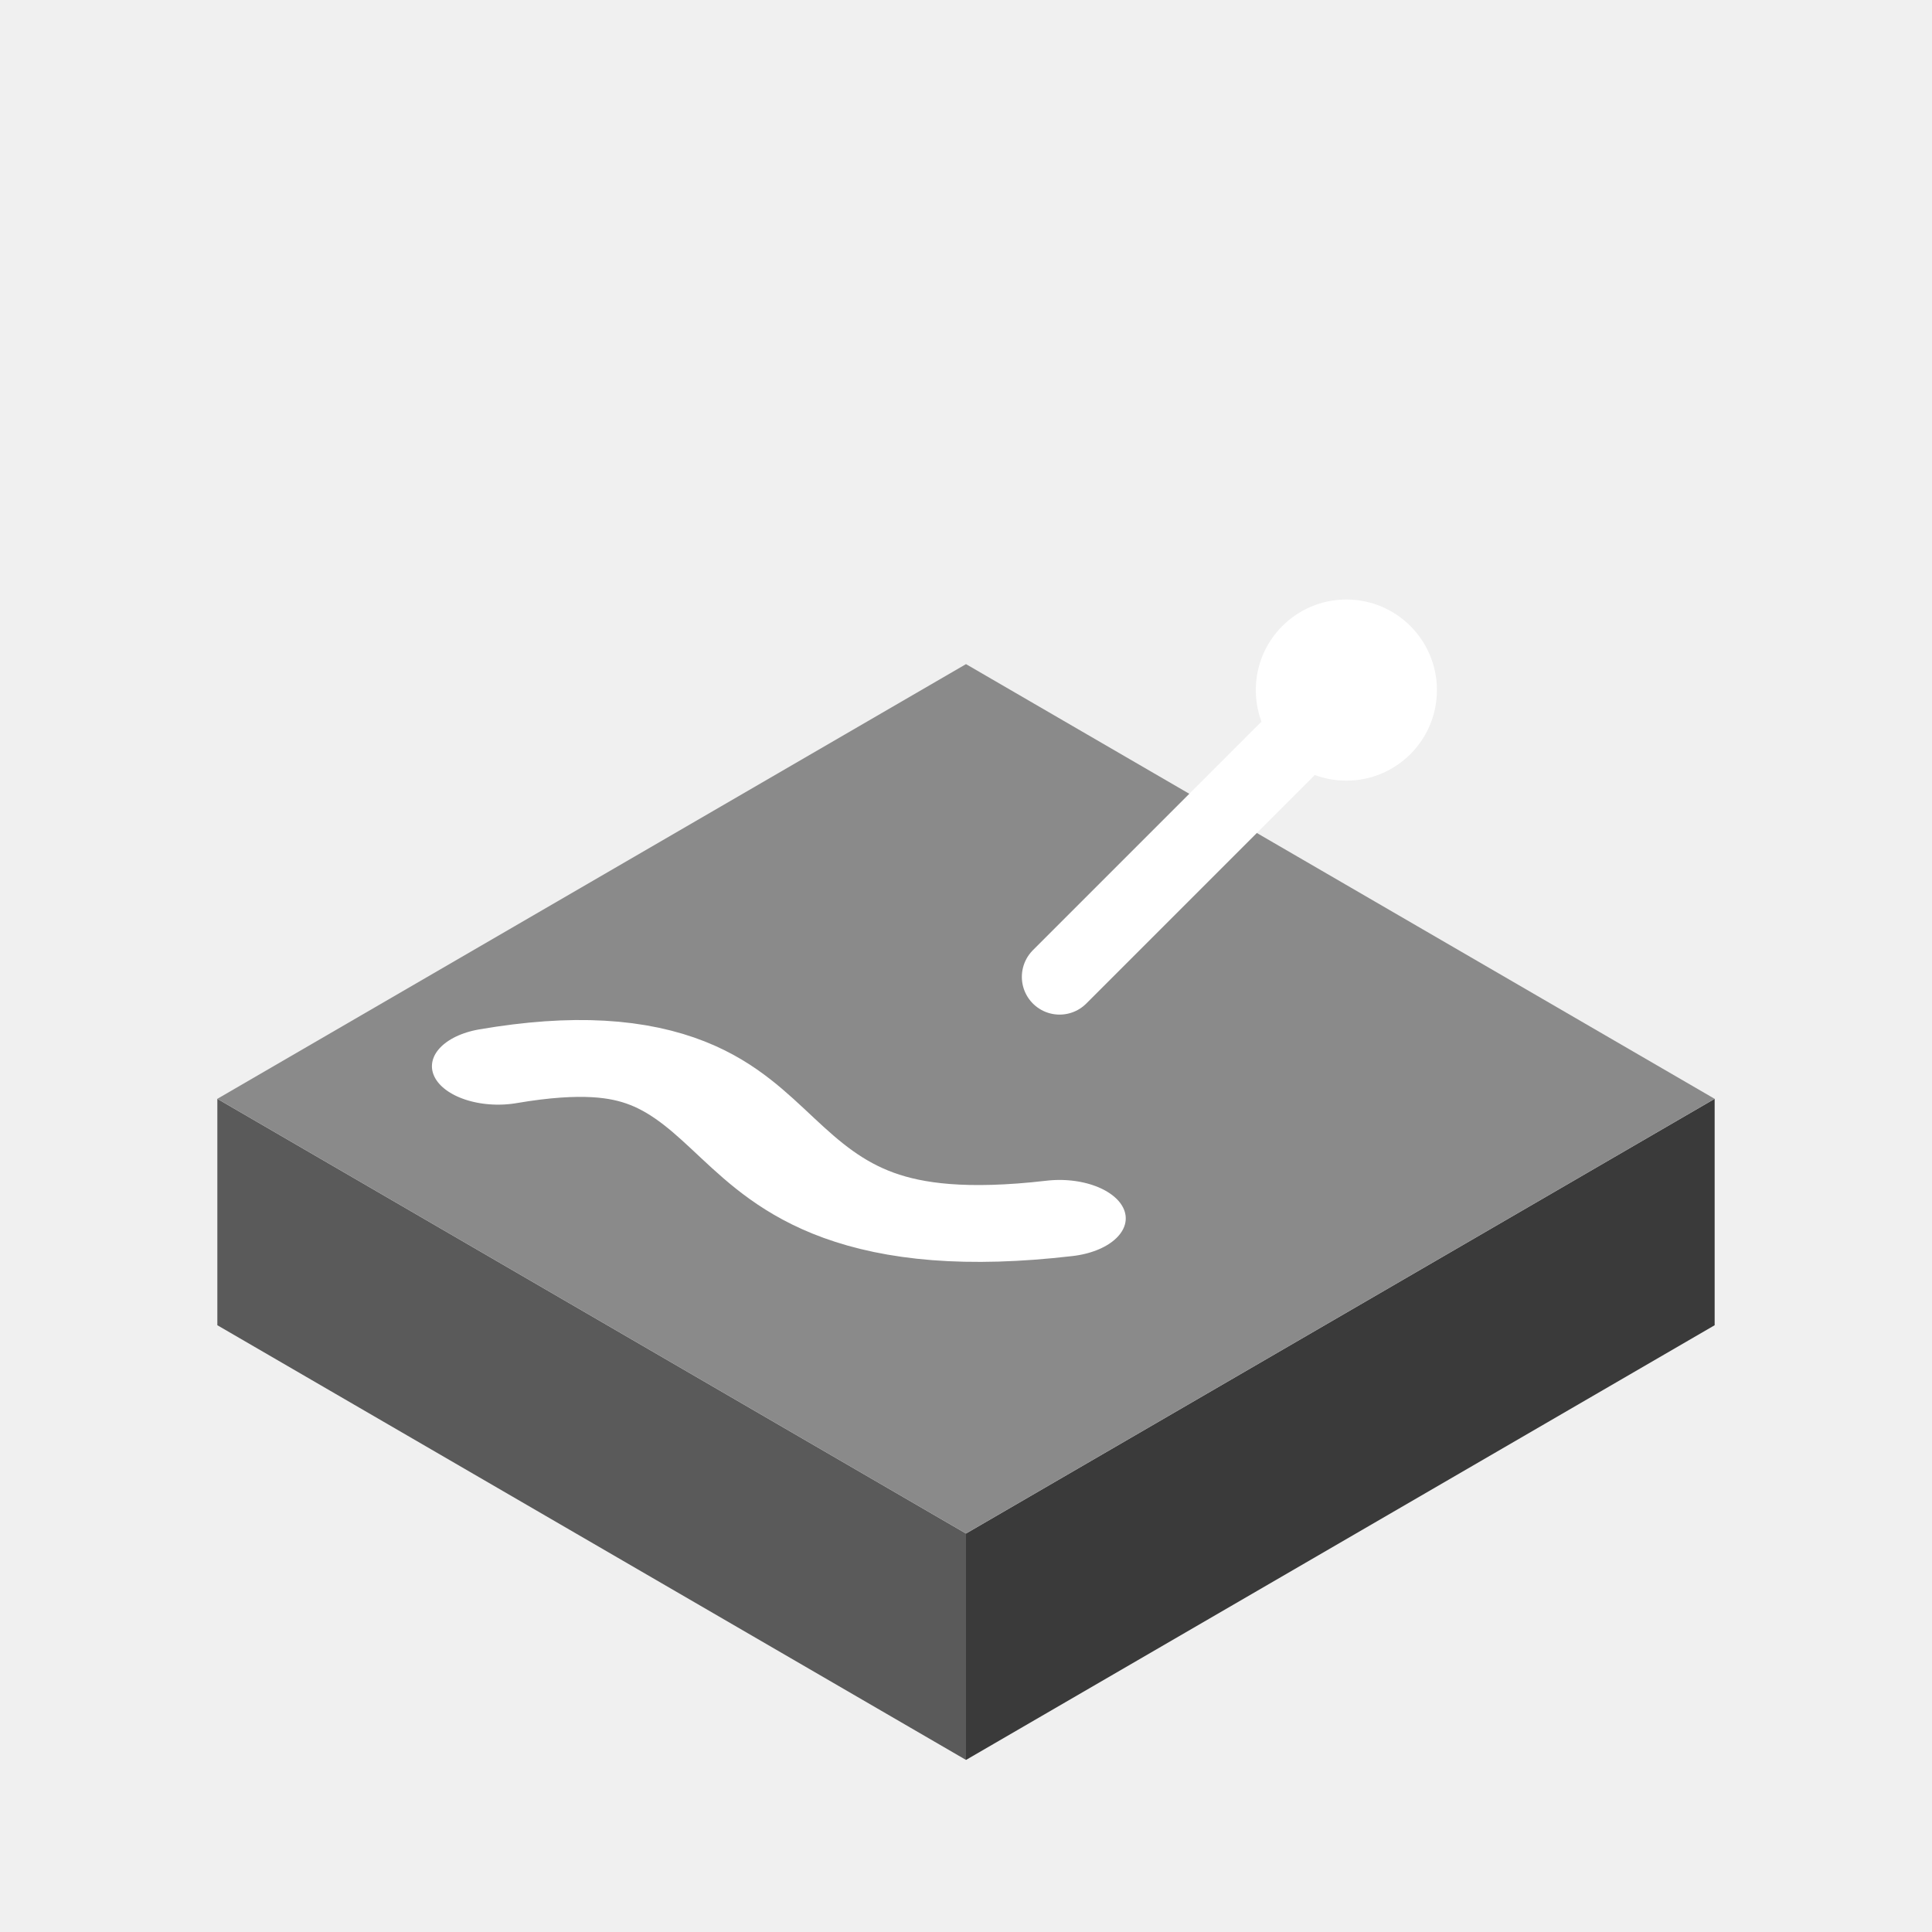
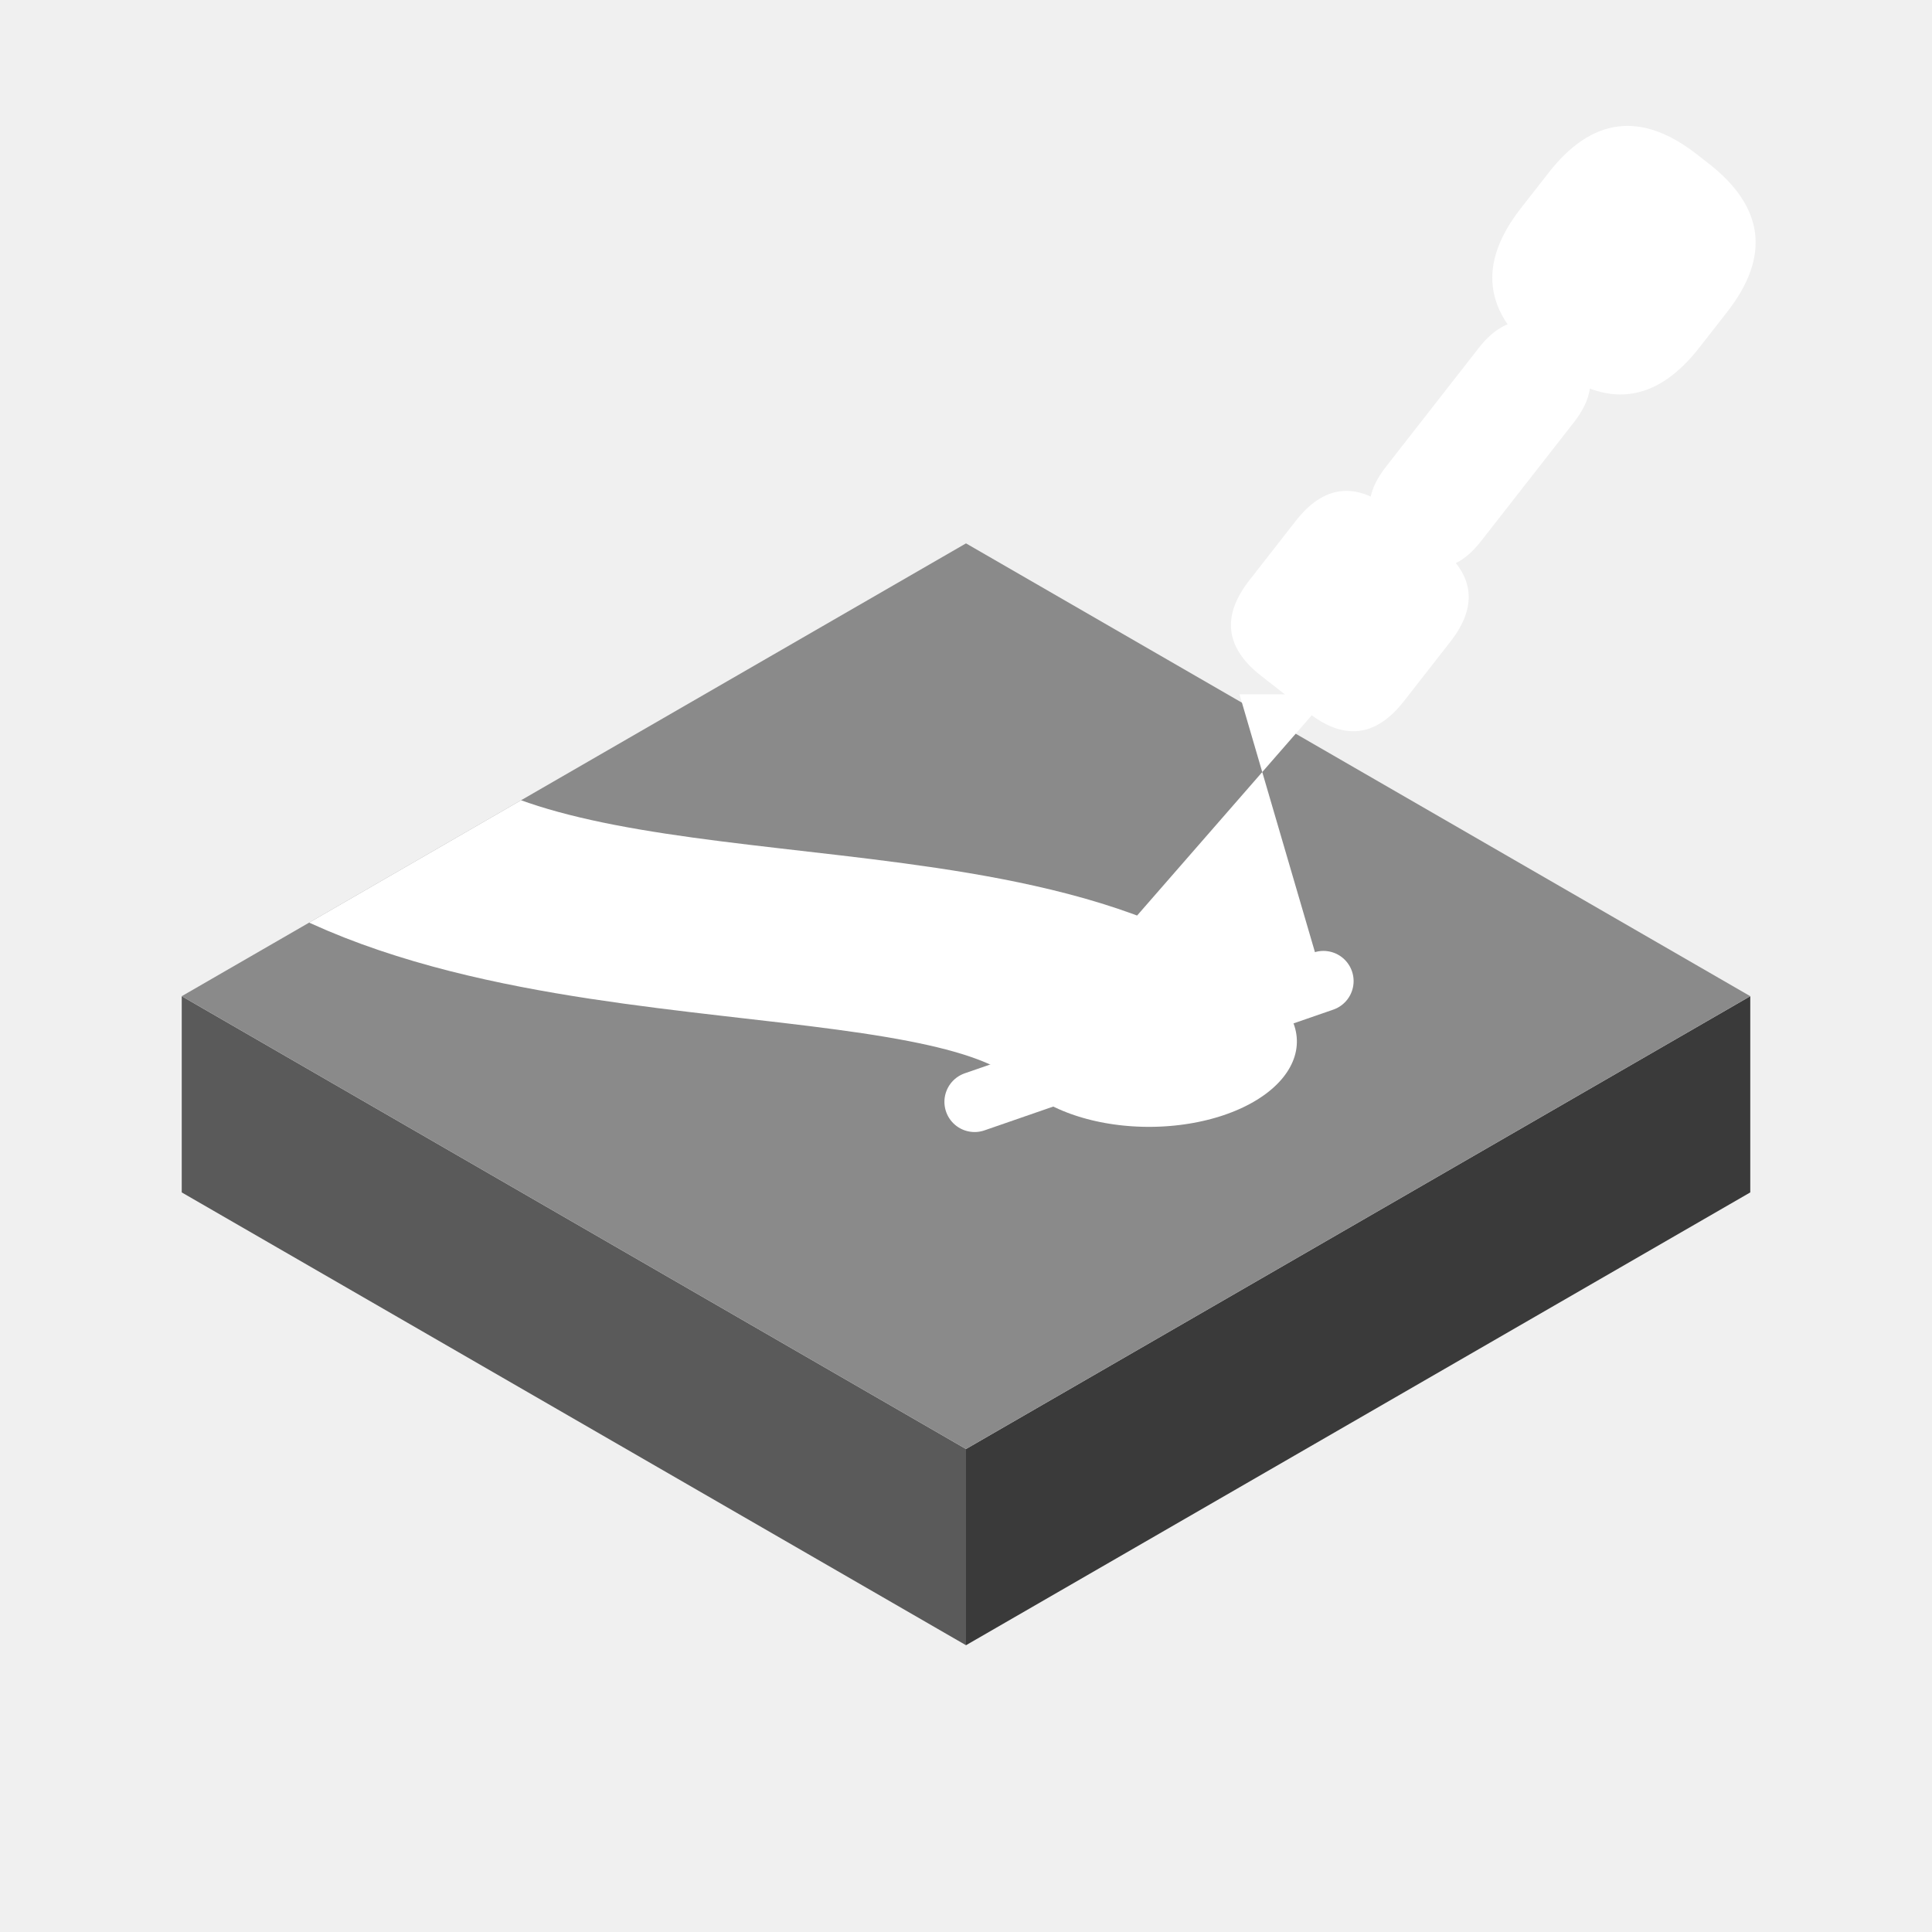
<svg xmlns="http://www.w3.org/2000/svg" viewBox="0 0 128 128" width="128" height="128">
-   <path d="M14.4 72.8L64 101.6L64 116.6L14.4 87.8Z" fill="#5a5a5a" />
-   <path d="M64 101.6L113.6 72.8L113.6 87.8L64 116.6Z" fill="#3a3a3a" />
-   <path d="M64 44L113.6 72.8L64 101.6L14.4 72.8Z" fill="#8a8a8a" />
-   <path d="M12 62C24 40 40 70 56 46" transform="matrix(0.62 0.36 -0.62 0.36 64 44)" stroke="#fff" stroke-width="10" stroke-linecap="round" fill="none" />
-   <path d="M70.2 64.72L85.2 49.72" stroke="#fff" stroke-width="5" stroke-linecap="round" />
-   <circle cx="89.2" cy="45.72" r="6" fill="#fff" />
+   <path d="M12.04 66L64 96L64 109L12.04 79Z" fill="#5a5a5a" />
+   <path d="M64 96L115.96 66L115.96 79L64 109Z" fill="#3a3a3a" />
+   <path d="M64 36L115.96 66L64 96L12.04 66Z" fill="#8a8a8a" />
+   <g transform="matrix(0.866 0.5 -0.866 0.5 64 66)">
+     <clipPath id="c">
+       <rect x="-30" y="-30" width="60" height="60" />
+     </clipPath>
+     <path d="M-38 12C-18 16 -6 -8 10 -4" clip-path="url(#c)" fill="none" stroke="#fff" stroke-width="16" stroke-linecap="round" />
+   </g>
+   <path d="M82.12 46L88.12 46L64.57 73L87.68 65Z" fill="#fff" />
+   <path d="M87.68 65L64.57 73" stroke="#fff" stroke-width="4" stroke-linecap="round" />
+   <g transform="translate(85.12 46) rotate(38)" fill="#fff">
+     <path d="M0 -30H0Q4 -30 4 -26V-16Q4 -12 0 -12H0Q-4 -12 -4 -16V-26Q-4 -30 0 -30Z" />
+     <path d="M-0.5 -45H0.5Q7.5 -45 7.5 -38V-35Q7.5 -28 0.5 -28H-0.5Q-7.5 -28 -7.5 -35V-38Q-7.5 -45 -0.5 -45Z" />
+     <path d="M-2 -14H2Q6.5 -14 6.5 -9.5V-4.5Q6.5 0 2 0H-2Q-6.5 0 -6.5 -4.5V-9.5Q-6.5 -14 -2 -14Z" />
+   </g>
</svg>
